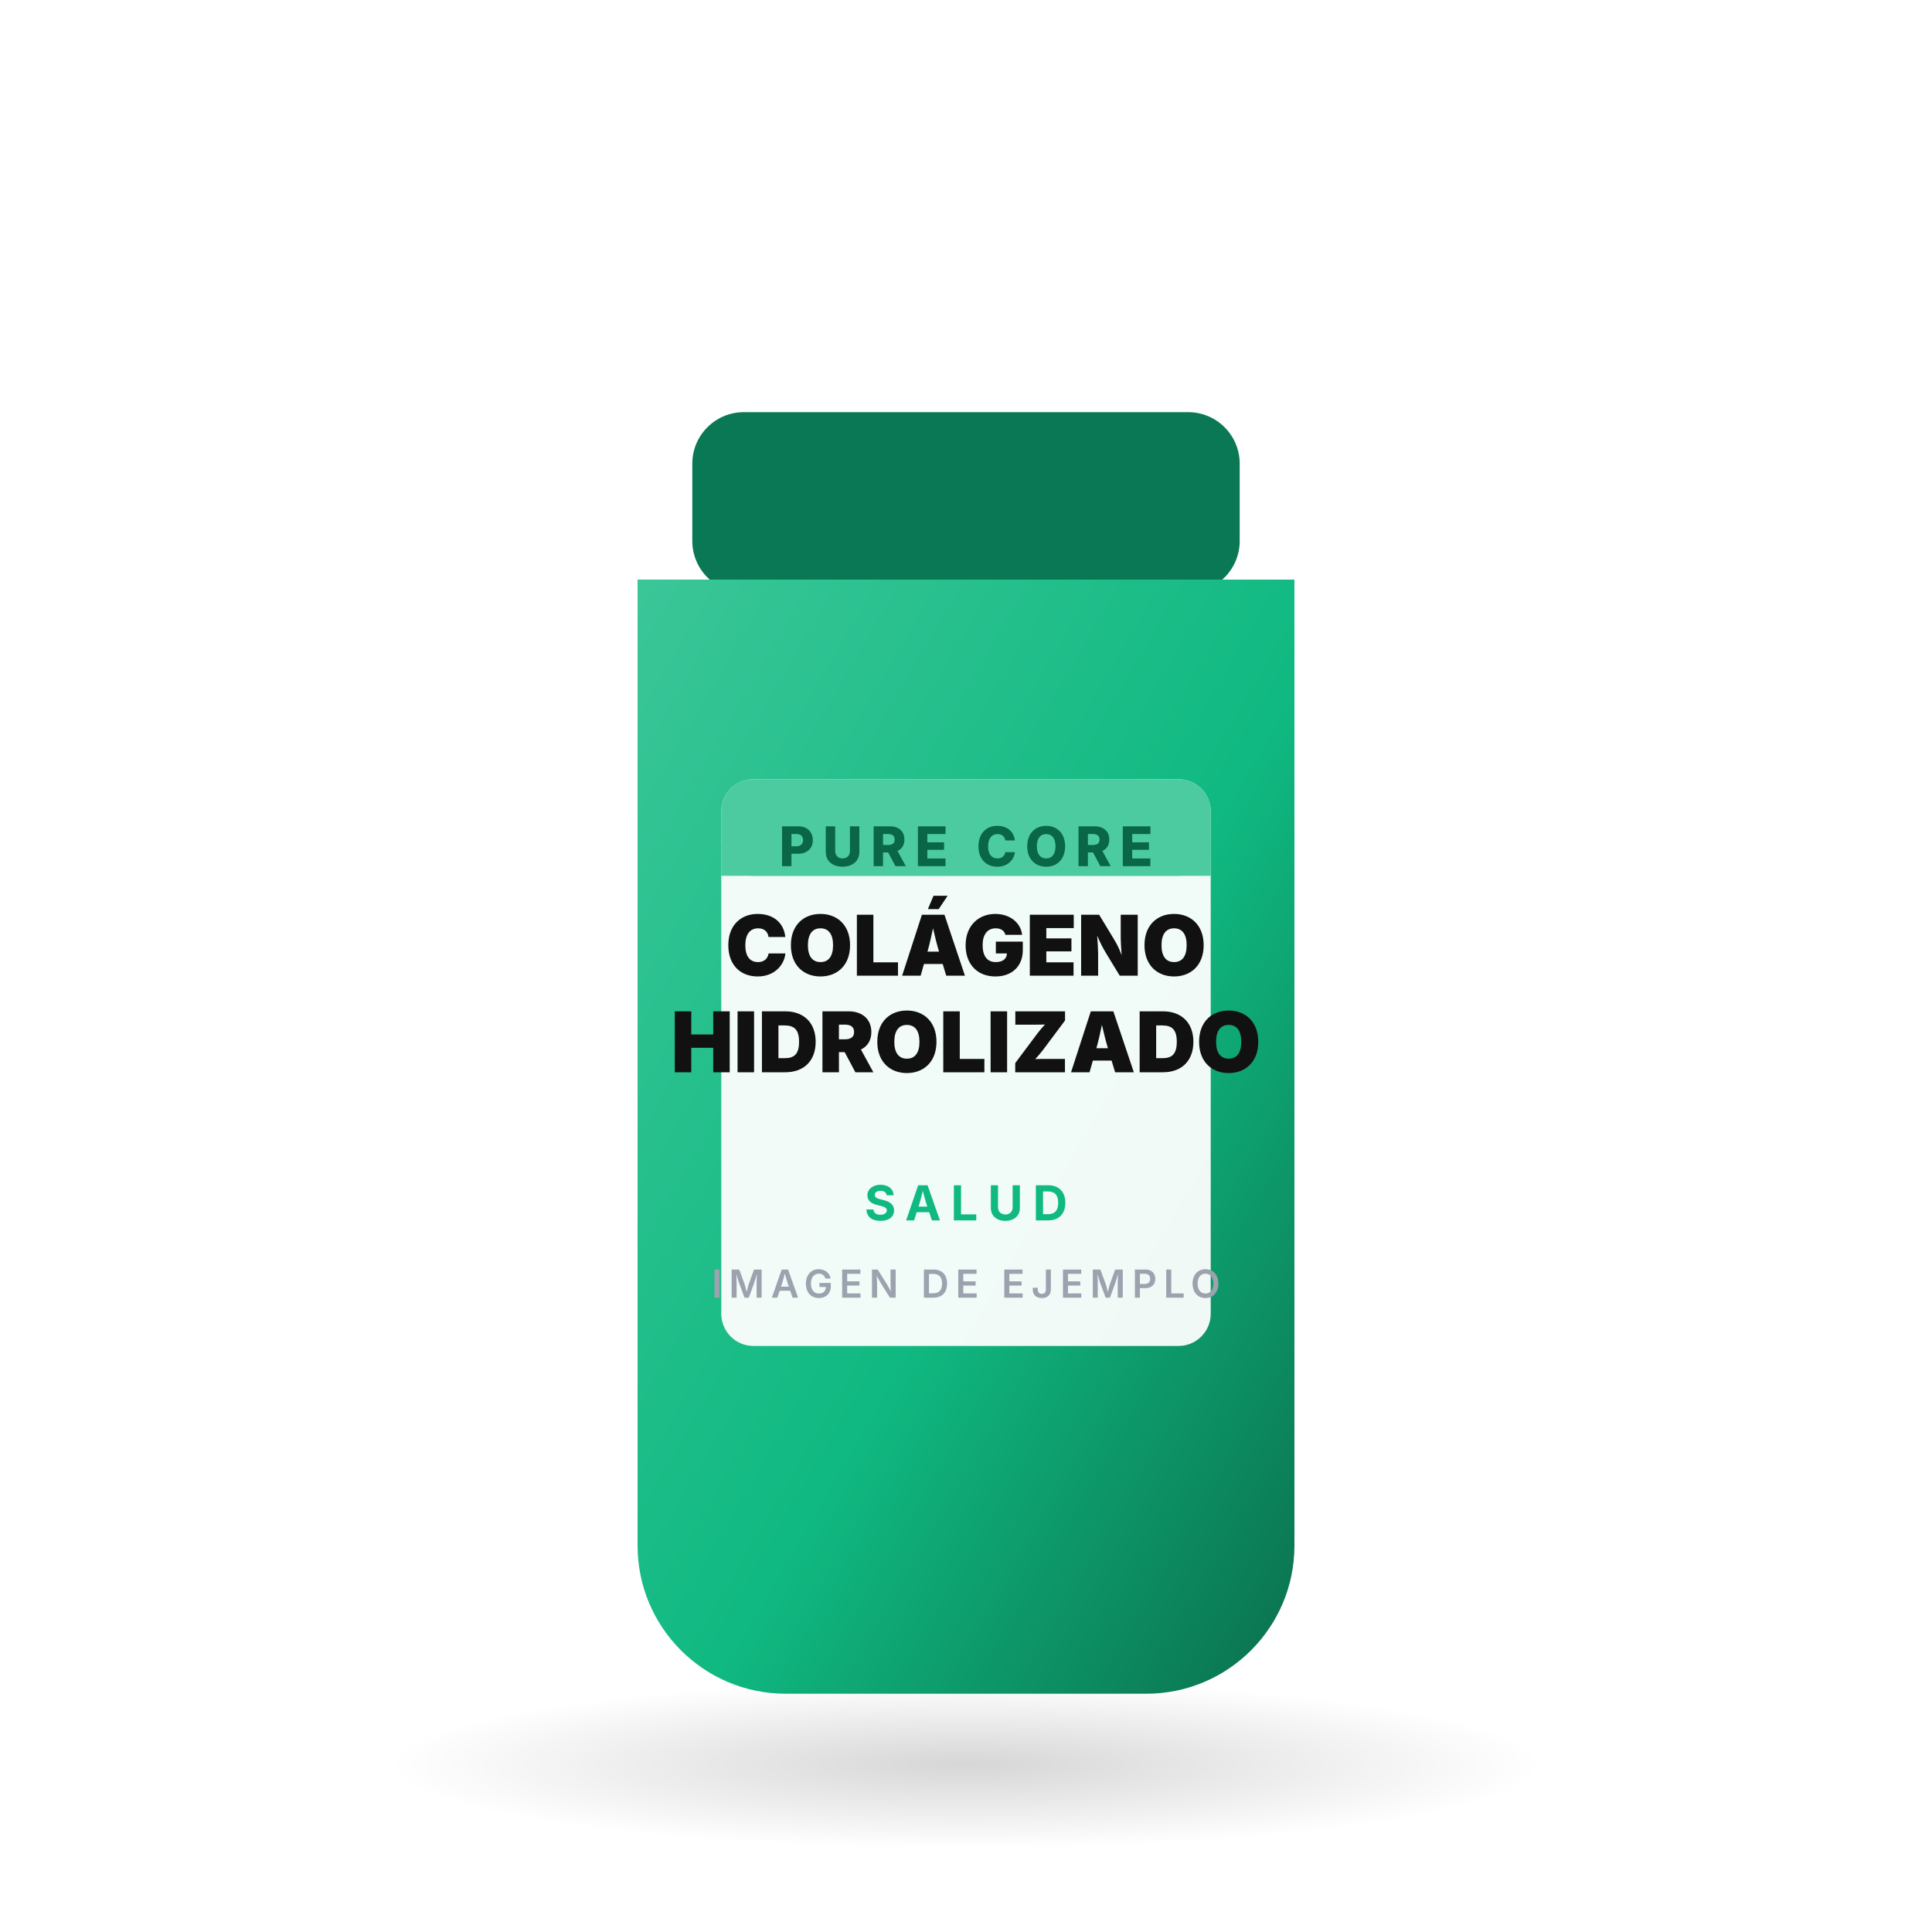
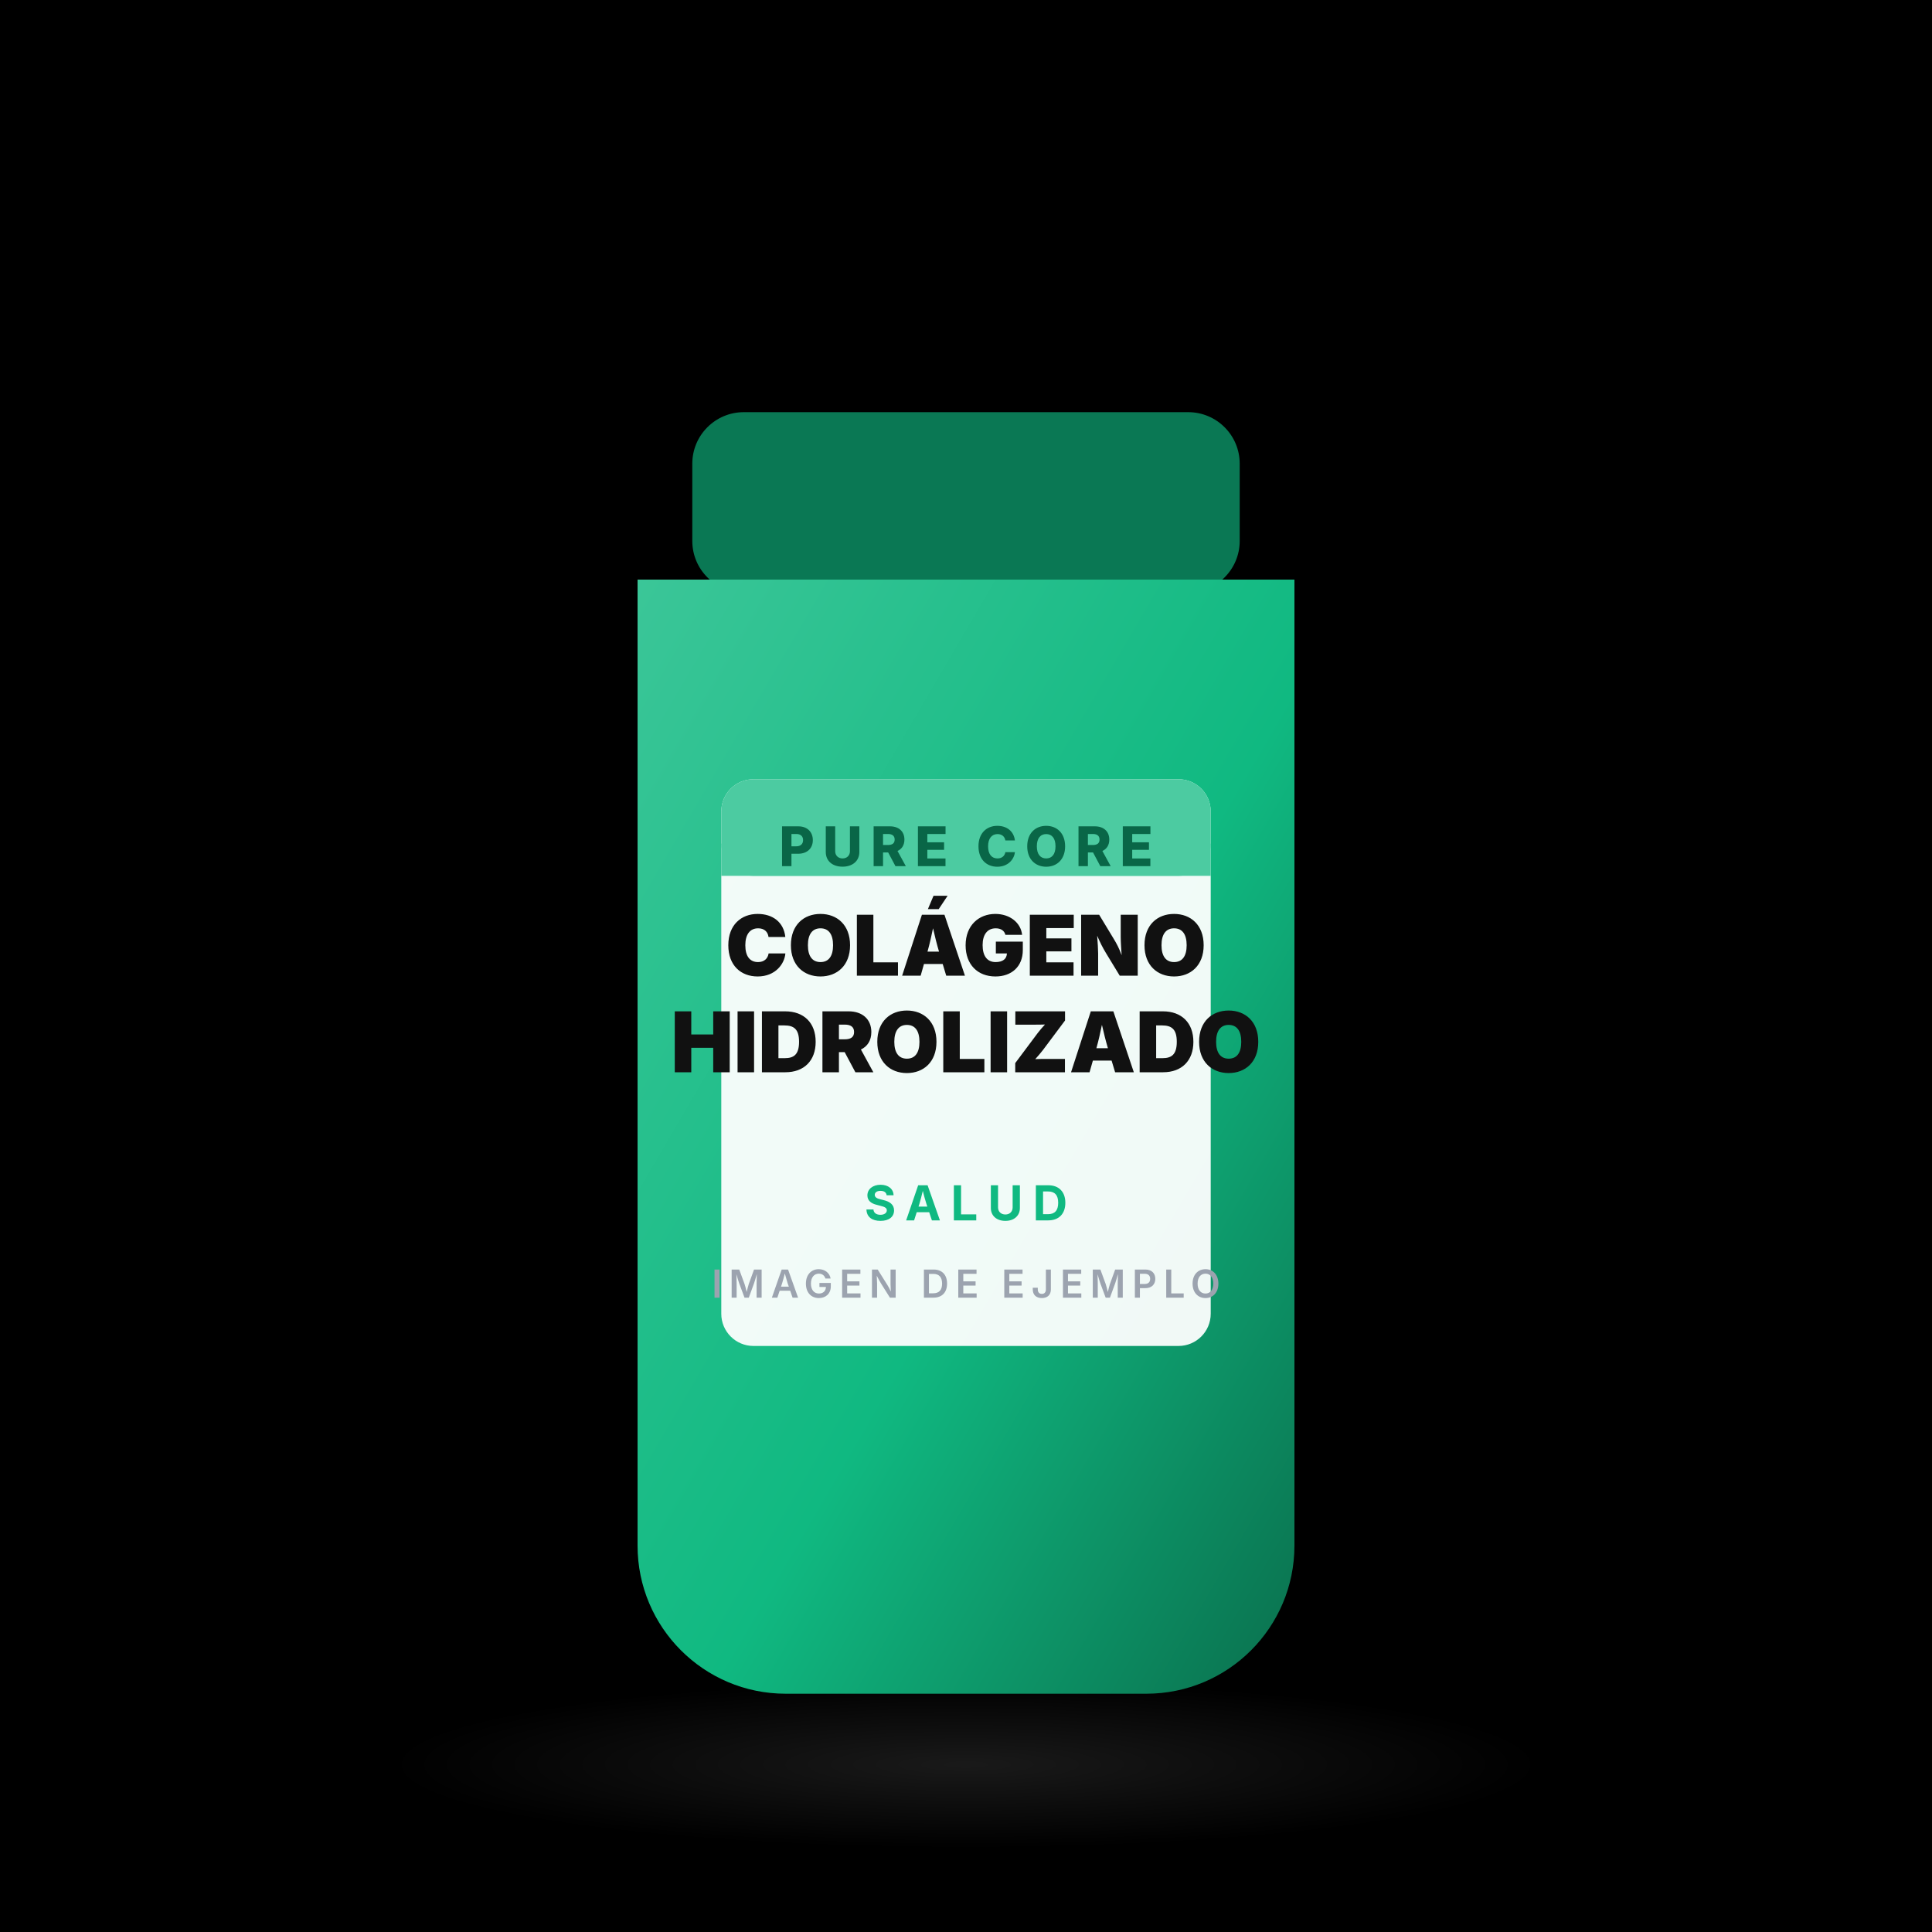
<svg xmlns="http://www.w3.org/2000/svg" viewBox="0 0 600 600" width="600" height="600" role="img" aria-label="Pure Colágeno Hidrolizado 300 g">
  <defs>
    <linearGradient id="cuerpo" x1="0" y1="0" x2="1" y2="1">
      <stop offset="0%" stop-color="#3bc698" />
      <stop offset="55%" stop-color="#10b981" />
      <stop offset="100%" stop-color="#0a6f4d" />
    </linearGradient>
    <radialGradient id="piso" cx="0.5" cy="0.5" r="0.5">
-       <stop offset="0%" stop-color="#000000" stop-opacity="0.16" />
-       <stop offset="100%" stop-color="#000000" stop-opacity="0" />
+       <stop offset="0%" stop-color="#ffffff" stop-opacity="0.10" />
+       <stop offset="100%" stop-color="#ffffff" stop-opacity="0" />
    </radialGradient>
  </defs>
-   <rect width="600" height="600" fill="#ffffff" />
+   <rect width="600" height="600" fill="#000000" />
  <ellipse cx="300" cy="548" rx="180" ry="26" fill="url(#piso)" />
  <rect x="215" y="128" width="170" height="56" rx="16" fill="#0a7854" />
  <path d="M198 180 h204 v300 a46 46 0 0 1 -46 46 h-112 a46 46 0 0 1 -46 -46 z" fill="url(#cuerpo)" />
  <rect x="224" y="242" width="152" height="176" rx="10" fill="#ffffff" opacity="0.94" />
  <rect x="224" y="242" width="152" height="30" rx="10" fill="#4ccba1" />
  <rect x="224" y="262" width="152" height="10" fill="#4ccba1" />
  <text x="300" y="269" text-anchor="middle" font-family="Inter, Arial, Helvetica, sans-serif" font-size="17" font-weight="800" letter-spacing="2.5" fill="#096647">PURE CORE</text>
  <text x="300" y="303" text-anchor="middle" font-family="Inter, Arial, Helvetica, sans-serif" font-size="26" font-weight="900" fill="#111111">COLÁGENO</text>
  <text x="300" y="333" text-anchor="middle" font-family="Inter, Arial, Helvetica, sans-serif" font-size="26" font-weight="900" fill="#111111">HIDROLIZADO</text>
  <text x="300" y="379" text-anchor="middle" font-family="Inter, Arial, Helvetica, sans-serif" font-size="15" font-weight="700" letter-spacing="3" fill="#10b981">SALUD</text>
  <text x="300" y="403" text-anchor="middle" font-family="Inter, Arial, Helvetica, sans-serif" font-size="12" font-weight="600" letter-spacing="2" fill="#9ca3af">IMAGEN DE EJEMPLO</text>
</svg>
